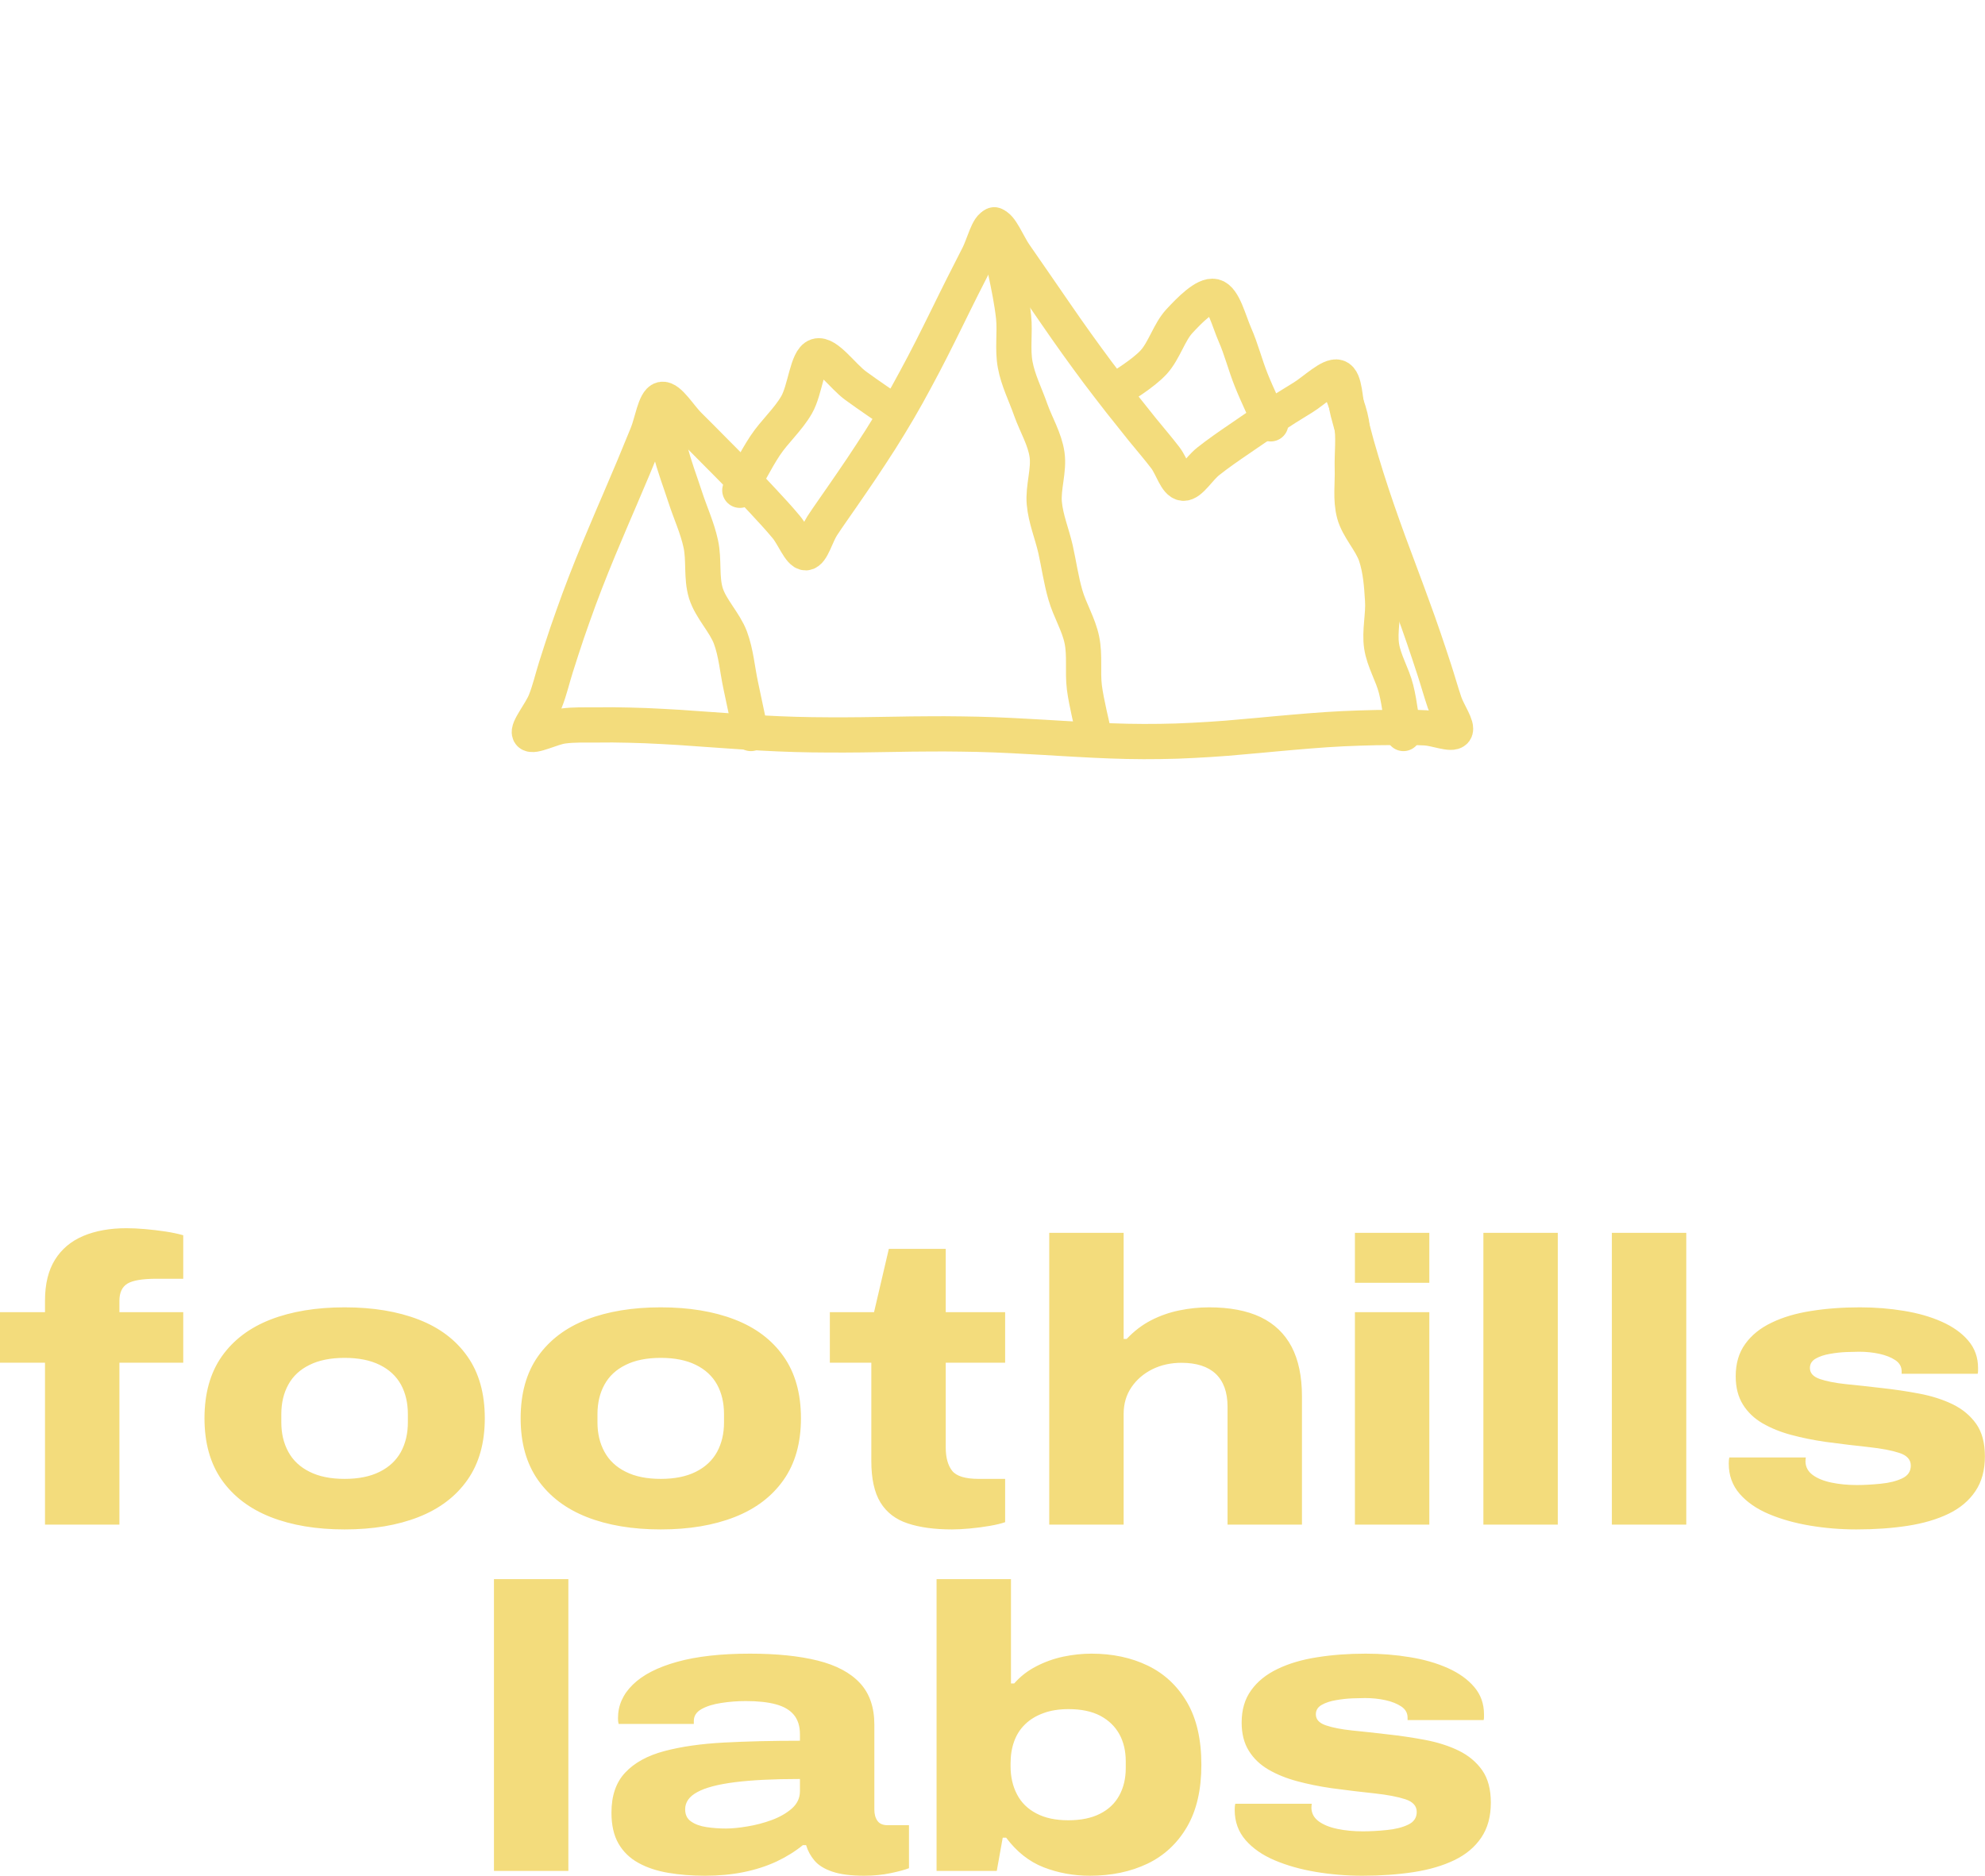
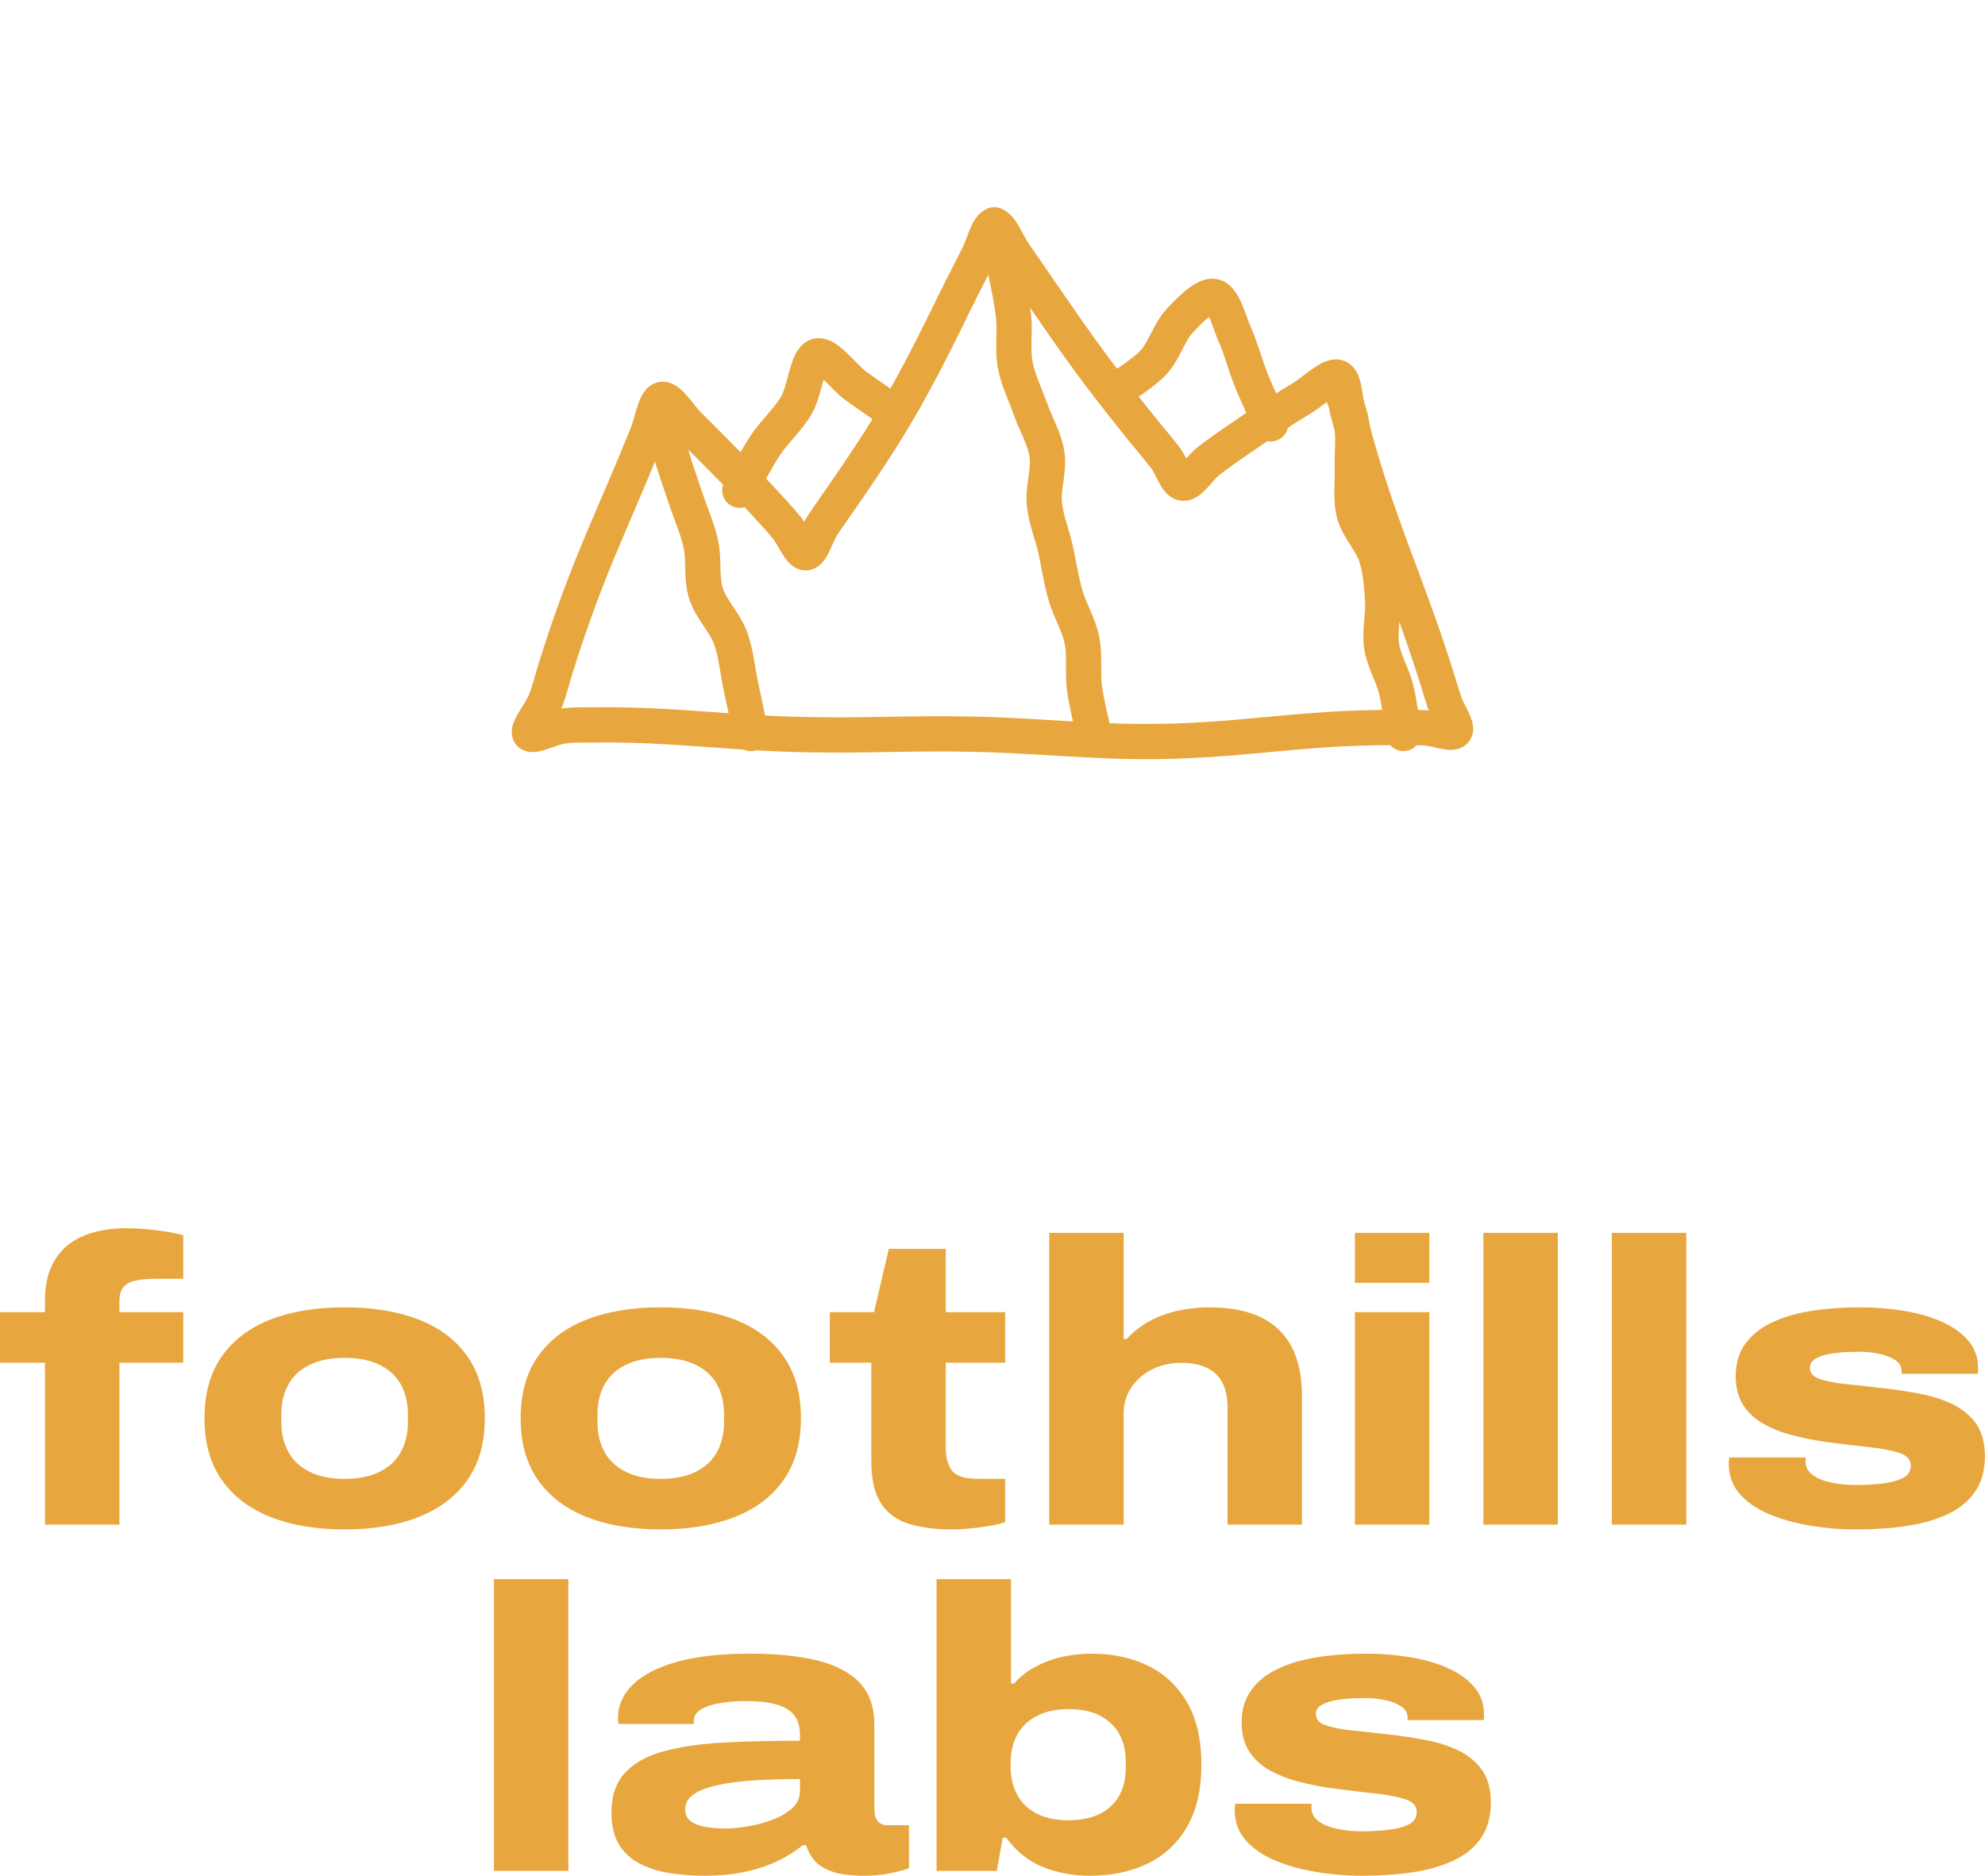
<svg xmlns="http://www.w3.org/2000/svg" viewBox="0 0 197.15 186.32" width="197.15" height="186.32" role="img" aria-label="Foothills Labs">
  <g transform="translate(50.57 0)">
-     <g fill="none" stroke="#F3DC7C" stroke-width="3.5" stroke-linecap="round" stroke-linejoin="round">
+     <g fill="none" stroke="#E7A63E" stroke-width="3.5" stroke-linecap="round" stroke-linejoin="round">
      <path d="M 2.04 72.86 C 1.75 72.45 3.16 70.76 3.59 69.66 C 4.03 68.56 4.29 67.39 4.65 66.26 C 5.01 65.13 5.37 64 5.75 62.88 C 6.14 61.76 6.53 60.64 6.94 59.53 C 7.35 58.42 7.78 57.32 8.22 56.22 C 8.66 55.12 9.12 54.03 9.58 52.94 C 10.03 51.85 10.51 50.76 10.97 49.68 C 11.43 48.59 11.9 47.5 12.36 46.41 C 12.82 45.32 13.24 44.25 13.71 43.13 C 14.18 42 14.49 39.82 15.17 39.67 C 15.87 39.52 16.99 41.4 17.85 42.24 C 18.7 43.08 19.5 43.89 20.32 44.72 C 21.14 45.55 21.97 46.37 22.78 47.21 C 23.59 48.05 24.4 48.89 25.19 49.75 C 25.98 50.6 26.81 51.49 27.52 52.35 C 28.24 53.21 28.87 54.93 29.46 54.91 C 30.06 54.89 30.49 53.15 31.09 52.23 C 31.69 51.31 32.4 50.33 33.05 49.38 C 33.7 48.43 34.36 47.49 35 46.53 C 35.64 45.57 36.27 44.61 36.89 43.64 C 37.5 42.67 38.1 41.69 38.68 40.7 C 39.26 39.71 39.82 38.7 40.36 37.69 C 40.91 36.68 41.44 35.66 41.96 34.64 C 42.48 33.62 42.99 32.58 43.5 31.55 C 44.01 30.52 44.51 29.49 45.03 28.46 C 45.54 27.44 46.07 26.41 46.59 25.39 C 47.12 24.38 47.57 22.4 48.18 22.38 C 48.78 22.36 49.54 24.3 50.22 25.28 C 50.9 26.26 51.59 27.25 52.26 28.23 C 52.94 29.22 53.62 30.21 54.3 31.19 C 54.98 32.17 55.66 33.16 56.36 34.13 C 57.06 35.1 57.76 36.07 58.48 37.03 C 59.2 37.98 59.93 38.93 60.67 39.88 C 61.41 40.82 62.16 41.75 62.91 42.69 C 63.67 43.62 64.51 44.6 65.18 45.48 C 65.85 46.37 66.24 47.94 66.95 48 C 67.66 48.05 68.51 46.55 69.44 45.82 C 70.37 45.08 71.47 44.32 72.51 43.61 C 73.54 42.89 74.59 42.19 75.65 41.5 C 76.7 40.81 77.74 40.15 78.85 39.48 C 79.95 38.8 81.55 37.23 82.29 37.47 C 83.03 37.7 82.99 39.8 83.3 40.92 C 83.62 42.04 83.88 43.1 84.18 44.19 C 84.49 45.27 84.81 46.35 85.15 47.43 C 85.49 48.5 85.84 49.57 86.21 50.64 C 86.57 51.7 86.96 52.76 87.34 53.82 C 87.73 54.88 88.13 55.93 88.52 56.99 C 88.91 58.04 89.31 59.1 89.69 60.16 C 90.08 61.22 90.46 62.28 90.82 63.34 C 91.19 64.41 91.54 65.48 91.89 66.55 C 92.24 67.62 92.56 68.77 92.9 69.77 C 93.24 70.79 94.25 72.18 93.94 72.6 C 93.62 73.02 92.06 72.36 91.02 72.3 C 89.98 72.24 88.82 72.25 87.72 72.26 C 86.62 72.26 85.53 72.28 84.43 72.32 C 83.33 72.35 82.23 72.41 81.13 72.48 C 80.03 72.55 78.94 72.65 77.84 72.74 C 76.74 72.83 75.64 72.94 74.54 73.04 C 73.44 73.14 72.34 73.24 71.25 73.33 C 70.15 73.41 69.05 73.49 67.95 73.54 C 66.85 73.6 65.75 73.64 64.65 73.65 C 63.56 73.67 62.46 73.66 61.36 73.64 C 60.26 73.62 59.16 73.57 58.06 73.52 C 56.97 73.47 55.87 73.4 54.77 73.34 C 53.67 73.28 52.57 73.2 51.47 73.15 C 50.37 73.09 49.28 73.03 48.18 72.99 C 47.08 72.95 45.98 72.92 44.88 72.91 C 43.78 72.89 42.68 72.89 41.59 72.9 C 40.49 72.9 39.39 72.92 38.29 72.94 C 37.19 72.95 36.09 72.98 34.99 72.99 C 33.9 73 32.8 73.01 31.7 73 C 30.6 73 29.5 72.98 28.4 72.95 C 27.31 72.92 26.21 72.87 25.11 72.81 C 24.01 72.75 22.91 72.68 21.81 72.6 C 20.71 72.53 19.62 72.44 18.52 72.37 C 17.42 72.29 16.32 72.21 15.22 72.16 C 14.12 72.1 13.02 72.05 11.93 72.03 C 10.83 72 9.73 71.99 8.63 72.01 C 7.53 72.02 6.43 71.97 5.34 72.12 C 4.24 72.26 2.33 73.27 2.04 72.86 Z" />
      <path d="M 15.22 39.91 C 15.35 40.71 15.63 43.16 16.01 44.74 C 16.39 46.32 16.99 47.84 17.49 49.39 C 17.99 50.94 18.69 52.43 19.03 54.02 C 19.38 55.61 19.06 57.37 19.54 58.93 C 20.03 60.48 21.39 61.8 21.97 63.32 C 22.54 64.85 22.66 66.5 23 68.09 C 23.34 69.68 23.84 72.07 24.01 72.86" />
      <path d="M 48.18 22.33 C 48.36 23.09 48.97 25.36 49.29 26.88 C 49.61 28.41 49.93 29.94 50.1 31.49 C 50.26 33.05 49.97 34.7 50.26 36.23 C 50.54 37.77 51.28 39.21 51.8 40.7 C 52.33 42.19 53.2 43.61 53.42 45.15 C 53.65 46.7 53.01 48.41 53.15 49.98 C 53.29 51.54 53.91 53.01 54.26 54.53 C 54.6 56.05 54.81 57.6 55.25 59.11 C 55.68 60.61 56.57 62.03 56.88 63.56 C 57.2 65.08 56.94 66.72 57.13 68.28 C 57.33 69.83 57.91 72.1 58.06 72.86" />
      <path d="M 82.23 37.71 C 82.47 38.42 83.41 40.52 83.66 41.99 C 83.92 43.46 83.7 45.02 83.74 46.52 C 83.79 48.03 83.54 49.59 83.93 51.04 C 84.32 52.48 85.6 53.76 86.08 55.18 C 86.55 56.61 86.66 58.11 86.75 59.61 C 86.85 61.1 86.43 62.7 86.65 64.17 C 86.87 65.65 87.73 67 88.09 68.45 C 88.46 69.9 88.7 72.13 88.82 72.86" />
      <path d="M 22.91 48.7 C 23.33 47.96 24.48 45.68 25.42 44.27 C 26.36 42.85 27.7 41.69 28.55 40.21 C 29.41 38.72 29.59 35.68 30.56 35.37 C 31.54 35.05 33.12 37.37 34.41 38.31 C 35.69 39.25 37.64 40.56 38.29 41.01" />
      <path d="M 60.26 38.81 C 60.89 38.34 62.97 37.12 64.02 35.97 C 65.06 34.82 65.55 33.01 66.55 31.92 C 67.56 30.83 69.11 29.23 70.03 29.45 C 70.96 29.68 71.48 31.88 72.09 33.27 C 72.7 34.65 73.11 36.28 73.7 37.75 C 74.29 39.23 75.32 41.38 75.64 42.1" />
    </g>
  </g>
-   <g fill="#F3DC7C" transform="translate(-0.43 151.44)">
+   <g fill="#E7A63E" transform="translate(-0.43 151.44)">
    <path d="M4.9 0V-16.08H0.43V-21.1H4.9V-22.25Q4.9 -24.72 5.89 -26.31Q6.88 -27.9 8.7 -28.67Q10.53 -29.44 12.98 -29.44Q13.85 -29.44 14.87 -29.35Q15.89 -29.26 16.88 -29.11Q17.86 -28.96 18.63 -28.74V-24.42H16Q13.9 -24.42 13.09 -23.94Q12.29 -23.45 12.29 -22.23V-21.1H18.63V-16.08H12.29V0Z M34.66 0.48Q30.44 0.48 27.31 -0.75Q24.19 -1.98 22.46 -4.43Q20.74 -6.88 20.74 -10.56Q20.74 -14.26 22.46 -16.71Q24.19 -19.16 27.31 -20.37Q30.44 -21.58 34.66 -21.58Q38.87 -21.58 42 -20.37Q45.13 -19.16 46.85 -16.71Q48.58 -14.26 48.58 -10.56Q48.58 -6.88 46.85 -4.43Q45.13 -1.98 42 -0.75Q38.87 0.48 34.66 0.48ZM34.66 -4.54Q36.74 -4.54 38.15 -5.25Q39.55 -5.95 40.25 -7.22Q40.94 -8.49 40.94 -10.16V-10.96Q40.94 -12.65 40.25 -13.91Q39.55 -15.17 38.15 -15.86Q36.74 -16.56 34.66 -16.56Q32.57 -16.56 31.17 -15.86Q29.76 -15.17 29.07 -13.91Q28.37 -12.65 28.37 -10.96V-10.16Q28.37 -8.49 29.07 -7.22Q29.76 -5.95 31.17 -5.25Q32.57 -4.54 34.66 -4.54Z M66.06 0.48Q61.84 0.48 58.71 -0.75Q55.59 -1.98 53.86 -4.43Q52.14 -6.88 52.14 -10.56Q52.14 -14.26 53.86 -16.71Q55.59 -19.16 58.71 -20.37Q61.84 -21.58 66.06 -21.58Q70.27 -21.58 73.4 -20.37Q76.53 -19.16 78.25 -16.71Q79.98 -14.26 79.98 -10.56Q79.98 -6.88 78.25 -4.43Q76.53 -1.98 73.4 -0.75Q70.27 0.48 66.06 0.48ZM66.06 -4.54Q68.14 -4.54 69.55 -5.25Q70.95 -5.95 71.65 -7.22Q72.34 -8.49 72.34 -10.16V-10.96Q72.34 -12.65 71.65 -13.91Q70.95 -15.17 69.55 -15.86Q68.14 -16.56 66.06 -16.56Q63.97 -16.56 62.57 -15.86Q61.16 -15.17 60.47 -13.91Q59.77 -12.65 59.77 -10.96V-10.16Q59.77 -8.49 60.47 -7.22Q61.16 -5.95 62.57 -5.25Q63.97 -4.54 66.06 -4.54Z M94.99 0.48Q92.37 0.48 90.58 -0.12Q88.79 -0.71 87.88 -2.19Q86.97 -3.67 86.97 -6.31V-16.08H82.85V-21.1H87.24L88.71 -27.39H94.36V-21.1H100.26V-16.08H94.36V-7.67Q94.36 -6.15 95 -5.34Q95.64 -4.54 97.63 -4.54H100.26V-0.24Q99.7 -0.04 98.72 0.13Q97.74 0.3 96.73 0.39Q95.72 0.48 94.99 0.48Z M104.64 0V-28.98H112.03V-18.44H112.33Q113.43 -19.61 114.77 -20.3Q116.1 -20.98 117.58 -21.28Q119.05 -21.58 120.51 -21.58Q123.58 -21.58 125.63 -20.61Q127.67 -19.63 128.71 -17.67Q129.74 -15.7 129.74 -12.74V0H122.35V-11.71Q122.35 -12.79 122.05 -13.62Q121.74 -14.45 121.16 -14.99Q120.58 -15.53 119.73 -15.8Q118.88 -16.07 117.77 -16.07Q116.18 -16.07 114.88 -15.43Q113.58 -14.78 112.81 -13.65Q112.03 -12.51 112.03 -11V0Z M135 -24.02V-28.98H142.39V-24.02ZM135 0V-21.1H142.39V0Z M147.76 0V-28.98H155.15V0Z M160.52 0V-28.98H167.91V0Z M184.81 0.48Q182.45 0.48 180.19 0.1Q177.93 -0.28 176.11 -1.05Q174.29 -1.82 173.21 -3.06Q172.13 -4.31 172.13 -6.05Q172.13 -6.21 172.14 -6.36Q172.15 -6.51 172.19 -6.67H179.79Q179.76 -6.56 179.76 -6.45Q179.75 -6.34 179.75 -6.26Q179.77 -5.44 180.48 -4.92Q181.18 -4.41 182.34 -4.17Q183.49 -3.93 184.83 -3.93Q185.98 -3.93 187.23 -4.06Q188.49 -4.18 189.35 -4.59Q190.21 -4.99 190.21 -5.86Q190.21 -6.75 189.07 -7.12Q187.94 -7.49 186.02 -7.7Q184.1 -7.9 181.72 -8.22Q179.93 -8.48 178.33 -8.91Q176.73 -9.34 175.49 -10.06Q174.25 -10.78 173.54 -11.92Q172.82 -13.07 172.82 -14.73Q172.82 -16.65 173.77 -17.95Q174.71 -19.26 176.39 -20.06Q178.06 -20.87 180.31 -21.22Q182.55 -21.58 185.15 -21.58Q187.43 -21.58 189.53 -21.23Q191.63 -20.89 193.29 -20.15Q194.95 -19.41 195.92 -18.27Q196.89 -17.13 196.89 -15.56Q196.89 -15.42 196.89 -15.26Q196.89 -15.09 196.85 -14.98H189.3V-15.23Q189.3 -15.91 188.68 -16.33Q188.05 -16.75 187.1 -16.96Q186.14 -17.17 185.07 -17.17Q184.65 -17.17 183.84 -17.14Q183.03 -17.11 182.19 -16.96Q181.35 -16.82 180.77 -16.49Q180.19 -16.16 180.19 -15.55Q180.19 -14.8 181.18 -14.46Q182.17 -14.12 183.78 -13.95Q185.39 -13.79 187.27 -13.57Q189.2 -13.36 191.05 -13.01Q192.9 -12.66 194.37 -11.95Q195.84 -11.23 196.71 -10Q197.57 -8.77 197.57 -6.78Q197.57 -4.71 196.62 -3.31Q195.67 -1.9 193.95 -1.07Q192.23 -0.24 189.9 0.12Q187.57 0.48 184.81 0.48Z" />
  </g>
-   <g fill="#F3DC7C" transform="translate(46.46 185.84)">
+   <g fill="#E7A63E" transform="translate(46.46 185.84)">
    <path d="M2.6 0V-28.98H9.99V0Z M23.56 0.48Q21.59 0.48 19.9 0.19Q18.2 -0.1 16.94 -0.8Q15.67 -1.5 14.97 -2.71Q14.27 -3.92 14.27 -5.79Q14.27 -8.32 15.64 -9.77Q17.01 -11.23 19.52 -11.9Q22.04 -12.57 25.46 -12.75Q28.88 -12.93 32.99 -12.93V-13.57Q32.99 -14.78 32.38 -15.51Q31.78 -16.23 30.59 -16.55Q29.41 -16.87 27.62 -16.87Q26.35 -16.87 25.16 -16.68Q23.97 -16.5 23.21 -16.07Q22.45 -15.64 22.45 -14.9V-14.6H14.98Q14.94 -14.76 14.93 -14.88Q14.92 -15.01 14.92 -15.19Q14.92 -17.07 16.4 -18.51Q17.88 -19.96 20.8 -20.77Q23.72 -21.58 28.02 -21.58Q32 -21.58 34.76 -20.89Q37.52 -20.2 38.95 -18.66Q40.38 -17.12 40.38 -14.53V-6.1Q40.38 -5.4 40.69 -4.97Q41 -4.54 41.69 -4.54H43.82V-0.27Q43.25 -0.04 42.01 0.22Q40.78 0.48 39.37 0.48Q37.39 0.48 36.2 0.07Q35.02 -0.33 34.43 -1.03Q33.85 -1.72 33.6 -2.56H33.28Q32.14 -1.63 30.66 -0.93Q29.17 -0.24 27.4 0.12Q25.63 0.48 23.56 0.48ZM25.64 -4.21Q26.55 -4.21 27.78 -4.42Q29.01 -4.62 30.21 -5.06Q31.41 -5.51 32.2 -6.21Q32.99 -6.91 32.99 -7.92V-9.13Q29.05 -9.13 26.52 -8.81Q24 -8.49 22.8 -7.83Q21.59 -7.18 21.59 -6.12Q21.59 -5.3 22.19 -4.9Q22.78 -4.49 23.71 -4.35Q24.65 -4.21 25.64 -4.21Z M61.78 0.48Q59.35 0.48 57.19 -0.36Q55.04 -1.2 53.47 -3.3H53.13L52.54 0H46.56V-28.98H53.95V-18.62H54.27Q55.18 -19.66 56.44 -20.31Q57.7 -20.97 59.13 -21.28Q60.57 -21.58 61.94 -21.58Q65.08 -21.58 67.54 -20.39Q70 -19.2 71.43 -16.76Q72.86 -14.32 72.86 -10.54Q72.86 -6.8 71.42 -4.35Q69.98 -1.9 67.49 -0.71Q64.99 0.48 61.78 0.48ZM59.64 -5.03Q61.53 -5.03 62.8 -5.68Q64.07 -6.32 64.71 -7.5Q65.35 -8.67 65.35 -10.22V-10.88Q65.35 -12.43 64.71 -13.59Q64.07 -14.74 62.82 -15.41Q61.56 -16.07 59.67 -16.07Q58.24 -16.07 57.17 -15.67Q56.09 -15.28 55.36 -14.57Q54.63 -13.87 54.27 -12.88Q53.91 -11.9 53.91 -10.68V-10.4Q53.91 -8.82 54.55 -7.6Q55.18 -6.38 56.47 -5.71Q57.75 -5.03 59.64 -5.03Z M88.85 0.48Q86.49 0.48 84.23 0.1Q81.97 -0.28 80.15 -1.05Q78.33 -1.82 77.25 -3.06Q76.17 -4.31 76.17 -6.05Q76.17 -6.21 76.18 -6.36Q76.19 -6.51 76.23 -6.67H83.83Q83.8 -6.56 83.8 -6.45Q83.79 -6.34 83.79 -6.26Q83.81 -5.44 84.52 -4.92Q85.22 -4.41 86.38 -4.17Q87.53 -3.93 88.87 -3.93Q90.02 -3.93 91.27 -4.06Q92.53 -4.18 93.39 -4.59Q94.25 -4.99 94.25 -5.86Q94.25 -6.75 93.11 -7.12Q91.98 -7.49 90.06 -7.7Q88.14 -7.9 85.76 -8.22Q83.97 -8.48 82.37 -8.91Q80.77 -9.34 79.53 -10.06Q78.29 -10.78 77.58 -11.92Q76.86 -13.07 76.86 -14.73Q76.86 -16.65 77.81 -17.95Q78.75 -19.26 80.43 -20.06Q82.1 -20.87 84.35 -21.22Q86.59 -21.58 89.19 -21.58Q91.47 -21.58 93.57 -21.23Q95.67 -20.89 97.33 -20.15Q98.99 -19.41 99.96 -18.27Q100.93 -17.13 100.93 -15.56Q100.93 -15.42 100.93 -15.26Q100.93 -15.09 100.89 -14.98H93.34V-15.23Q93.34 -15.91 92.72 -16.33Q92.09 -16.75 91.14 -16.96Q90.18 -17.17 89.11 -17.17Q88.69 -17.17 87.88 -17.14Q87.07 -17.11 86.23 -16.96Q85.39 -16.82 84.81 -16.49Q84.23 -16.16 84.23 -15.55Q84.23 -14.8 85.22 -14.46Q86.21 -14.12 87.82 -13.95Q89.43 -13.79 91.31 -13.57Q93.24 -13.36 95.09 -13.01Q96.94 -12.66 98.41 -11.95Q99.88 -11.23 100.75 -10Q101.61 -8.77 101.61 -6.78Q101.61 -4.71 100.66 -3.31Q99.71 -1.9 97.99 -1.07Q96.27 -0.24 93.94 0.12Q91.61 0.48 88.85 0.48Z" />
  </g>
</svg>
